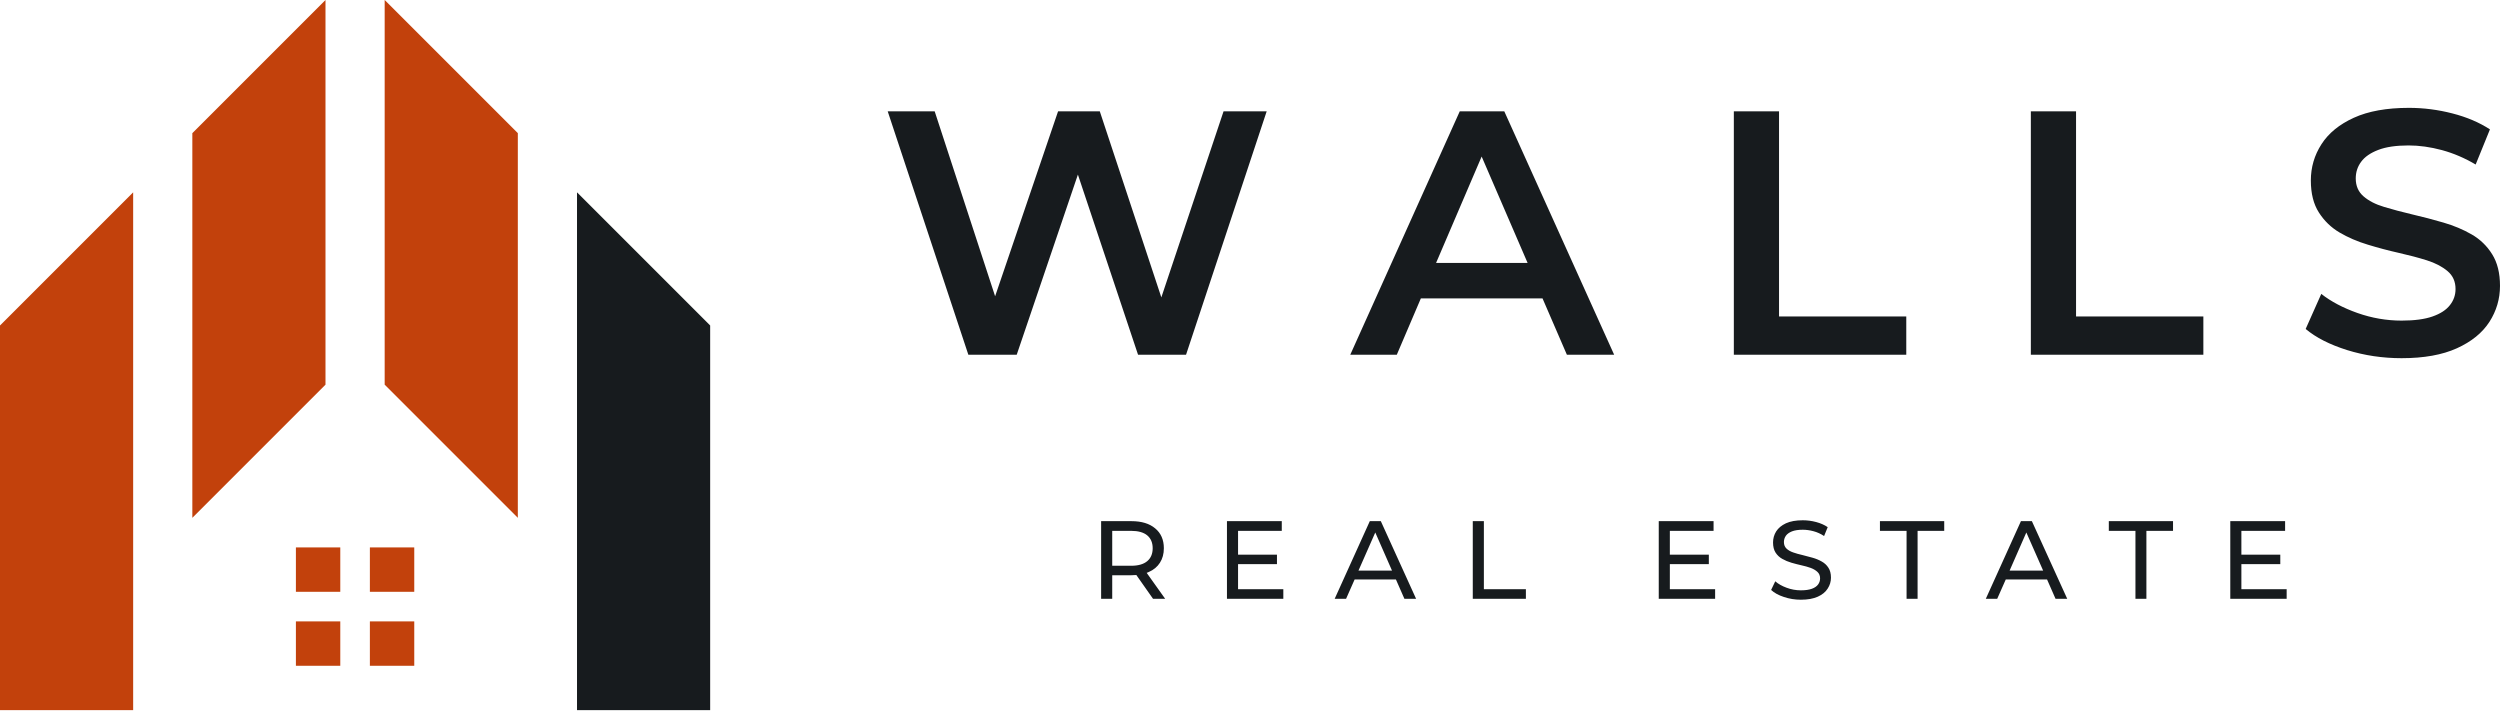
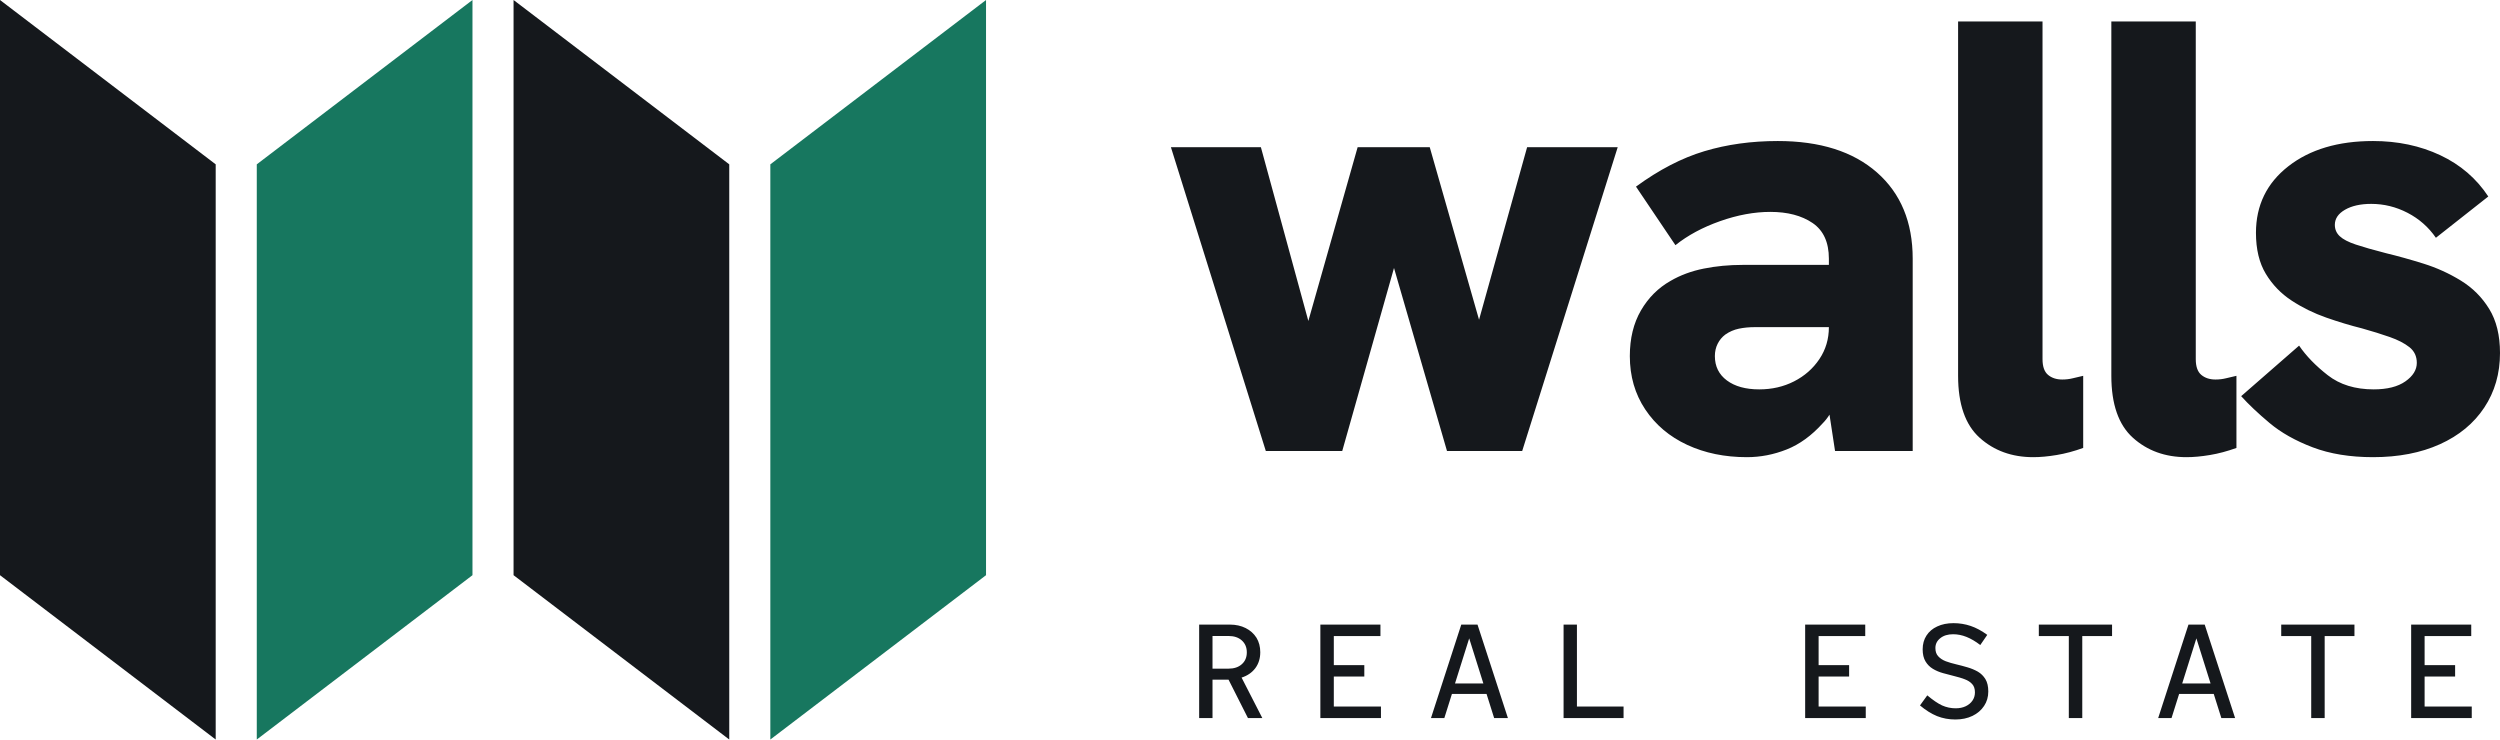
- <svg xmlns="http://www.w3.org/2000/svg" width="337.95" height="96" viewBox="0 0 337.95 96" role="img" aria-label="Walls Real Estate">
-   <g transform="translate(-137 -50)">
-     <path fill="#C2410C" d="M137 94 155 76 155 146 137 146Z" />
-     <path fill="#C2410C" d="M163 68 181 50 181 102 163 120Z" />
-     <path fill="#C2410C" d="M189 50 207 68 207 120 189 102Z" />
-     <path fill="#171B1E" d="M215 76 233 94 233 146 215 146Z" />
-     <g fill="#C2410C">
-       <rect x="177" y="124" width="6" height="6" />
-       <rect x="187" y="124" width="6" height="6" />
-       <rect x="177" y="134" width="6" height="6" />
-       <rect x="187" y="134" width="6" height="6" />
-     </g>
+ <svg xmlns="http://www.w3.org/2000/svg" width="243.4" height="72" viewBox="0 0 243.4 72" role="img" aria-label="Walls Real Estate">
+   <g transform="translate(-137 -62)">
+     <path fill="#15181C" d="M137 62 158 78 158 134 137 118Z" />
+     <path fill="#17775F" d="M162 78 183 62 183 118 162 134Z" />
+     <path fill="#15181C" d="M187 62 208 78 208 134 187 118Z" />
+     <path fill="#17775F" d="M212 78 233 62 233 118 212 134Z" />
  </g>
-   <path fill="#171B1E" transform="translate(120 47.95)" d="M10.9 0L0 -32.9L6.35 -32.9L14.52 -7.9L23.03 -32.9L28.67 -32.9L36.99 -7.75L45.4 -32.9L51.23 -32.9L40.33 0L33.84 0L25.71 -24.35L17.44 0ZM62.53 0L77.33 -32.9L83.35 -32.9L98.2 0L91.81 0L88.52 -7.61L72.07 -7.61L68.82 0ZM86.5 -12.41L80.29 -26.79L74.13 -12.41ZM114.38 0L114.38 -32.9L120.49 -32.9L120.49 -5.17L137.69 -5.17L137.69 0ZM154.53 0L154.53 -32.9L160.64 -32.9L160.64 -5.17L177.85 -5.17L177.85 0ZM204.65 0.47Q200.8 0.47 197.27 -0.63Q193.75 -1.74 191.68 -3.48L193.79 -8.22Q195.77 -6.67 198.68 -5.64Q201.6 -4.61 204.65 -4.61Q207.24 -4.61 208.83 -5.17Q210.43 -5.73 211.18 -6.7Q211.94 -7.66 211.94 -8.88Q211.94 -10.39 210.86 -11.3Q209.77 -12.22 208.06 -12.76Q206.34 -13.3 204.25 -13.77Q202.16 -14.24 200.07 -14.88Q197.98 -15.51 196.26 -16.52Q194.55 -17.53 193.47 -19.22Q192.38 -20.91 192.38 -23.55Q192.38 -26.23 193.82 -28.46Q195.25 -30.69 198.19 -32.03Q201.13 -33.37 205.64 -33.37Q208.6 -33.37 211.51 -32.62Q214.43 -31.87 216.59 -30.46L214.66 -25.71Q212.45 -27.02 210.1 -27.66Q207.75 -28.29 205.59 -28.29Q203.05 -28.29 201.48 -27.68Q199.9 -27.07 199.18 -26.08Q198.45 -25.1 198.45 -23.83Q198.45 -22.32 199.5 -21.41Q200.56 -20.49 202.28 -19.98Q203.99 -19.46 206.11 -18.96Q208.22 -18.47 210.31 -17.86Q212.41 -17.25 214.12 -16.26Q215.84 -15.27 216.89 -13.58Q217.95 -11.89 217.95 -9.31Q217.95 -6.67 216.52 -4.44Q215.08 -2.21 212.12 -0.87Q209.16 0.47 204.65 0.47Z" />
-   <path fill="#171B1E" transform="translate(148.85 80.95)" d="M0 0L0 -10.5L4.1 -10.5Q6.14 -10.5 7.3 -9.53Q8.48 -8.56 8.48 -6.84Q8.48 -5.7 7.95 -4.88Q7.43 -4.06 6.45 -3.63Q6.32 -3.57 6.16 -3.51L8.66 0L7.02 0L4.76 -3.22Q4.44 -3.19 4.1 -3.19L1.5 -3.19L1.5 0ZM1.5 -4.47L4.05 -4.47Q5.49 -4.47 6.23 -5.09Q6.97 -5.71 6.97 -6.84Q6.97 -7.96 6.23 -8.58Q5.49 -9.19 4.05 -9.19L1.5 -9.19ZM17.01 0L17.01 -10.5L24.42 -10.5L24.42 -9.19L18.51 -9.19L18.51 -5.97L23.77 -5.97L23.77 -4.69L18.51 -4.69L18.51 -1.3L24.63 -1.3L24.63 0ZM31.57 0L36.32 -10.5L37.81 -10.5L42.58 0L41 0L39.85 -2.62L34.27 -2.62L33.11 0ZM39.32 -3.82L37.06 -8.97L34.79 -3.82ZM50.24 0L50.24 -10.5L51.74 -10.5L51.74 -1.3L57.42 -1.3L57.42 0ZM75.38 0L75.38 -10.5L82.79 -10.5L82.79 -9.19L76.88 -9.19L76.88 -5.97L82.15 -5.97L82.15 -4.69L76.88 -4.69L76.88 -1.3L83 -1.3L83 0ZM94.59 0.12Q93.39 0.12 92.3 -0.25Q91.2 -0.61 90.57 -1.2L91.13 -2.37Q91.73 -1.84 92.66 -1.5Q93.59 -1.15 94.59 -1.15Q95.51 -1.15 96.08 -1.36Q96.65 -1.57 96.92 -1.94Q97.19 -2.31 97.19 -2.77Q97.19 -3.31 96.83 -3.64Q96.48 -3.97 95.92 -4.18Q95.36 -4.38 94.68 -4.53Q94.01 -4.68 93.32 -4.88Q92.64 -5.08 92.08 -5.4Q91.52 -5.71 91.17 -6.25Q90.83 -6.78 90.83 -7.62Q90.83 -8.43 91.25 -9.11Q91.68 -9.79 92.57 -10.21Q93.47 -10.62 94.85 -10.62Q95.76 -10.62 96.66 -10.38Q97.56 -10.14 98.22 -9.69L97.73 -8.49Q97.05 -8.94 96.3 -9.14Q95.55 -9.34 94.85 -9.34Q93.96 -9.34 93.39 -9.12Q92.82 -8.89 92.56 -8.52Q92.3 -8.14 92.3 -7.68Q92.3 -7.12 92.65 -6.79Q93 -6.46 93.56 -6.27Q94.13 -6.07 94.8 -5.92Q95.48 -5.76 96.16 -5.56Q96.84 -5.37 97.4 -5.05Q97.97 -4.74 98.31 -4.21Q98.66 -3.69 98.66 -2.86Q98.66 -2.07 98.22 -1.39Q97.79 -0.7 96.88 -0.29Q95.97 0.12 94.59 0.12ZM108.88 0L108.88 -9.19L105.28 -9.19L105.28 -10.5L113.97 -10.5L113.97 -9.19L110.37 -9.19L110.37 0ZM119.59 0L124.34 -10.5L125.82 -10.5L130.6 0L129.02 0L127.87 -2.62L122.29 -2.62L121.13 0ZM127.34 -3.82L125.07 -8.97L122.81 -3.82ZM139.82 0L139.82 -9.19L136.22 -9.19L136.22 -10.5L144.9 -10.5L144.9 -9.19L141.3 -9.19L141.3 0ZM152.64 0L152.64 -10.5L160.05 -10.5L160.05 -9.19L154.14 -9.19L154.14 -5.97L159.4 -5.97L159.4 -4.69L154.14 -4.69L154.14 -1.3L160.26 -1.3L160.26 0Z" />
+   <path fill="#15181C" transform="translate(114 43.91)" d="M9.24 0L0 -29.58L8.76 -29.58L13.38 -12.66L18.18 -29.58L25.2 -29.58L30 -12.78L34.68 -29.58L43.5 -29.58L34.2 0L26.88 0L21.72 -17.82L16.68 0ZM64.66 0L64.12 -3.54Q63.82 -3.06 63.46 -2.7Q61.84 -0.9 59.95 -0.15Q58.06 0.6 56.08 0.6Q52.84 0.6 50.26 -0.6Q47.68 -1.8 46.18 -4.05Q44.68 -6.3 44.68 -9.24Q44.68 -11.82 45.76 -13.68Q46.84 -15.54 48.64 -16.56Q50.08 -17.4 51.88 -17.76Q53.68 -18.12 55.66 -18.12L64.06 -18.12L64.06 -18.72Q64.06 -21.12 62.47 -22.2Q60.88 -23.28 58.36 -23.28Q56.02 -23.28 53.47 -22.38Q50.92 -21.48 49.12 -20.04L45.28 -25.74Q48.64 -28.2 51.94 -29.19Q55.24 -30.18 59.08 -30.18Q65.26 -30.18 68.74 -27.12Q72.22 -24.06 72.22 -18.72L72.22 0ZM64.06 -12.06L56.86 -12.06Q56.02 -12.06 55.3 -11.91Q54.58 -11.76 53.98 -11.34Q53.5 -10.98 53.23 -10.44Q52.96 -9.9 52.96 -9.24Q52.96 -7.74 54.13 -6.87Q55.3 -6 57.28 -6Q59.14 -6 60.67 -6.78Q62.2 -7.56 63.13 -8.94Q64.06 -10.32 64.06 -12.06ZM83.96 0.6Q80.84 0.6 78.74 -1.29Q76.64 -3.18 76.64 -7.32L76.64 -41.82L84.86 -41.82L84.86 -8.94Q84.86 -7.86 85.4 -7.41Q85.94 -6.96 86.78 -6.96Q87.32 -6.96 87.8 -7.08Q88.28 -7.2 88.82 -7.32L88.82 -0.3Q87.5 0.18 86.24 0.39Q84.98 0.6 83.96 0.6ZM98.88 0.6Q95.76 0.6 93.66 -1.29Q91.56 -3.18 91.56 -7.32L91.56 -41.82L99.78 -41.82L99.78 -8.94Q99.78 -7.86 100.32 -7.41Q100.86 -6.96 101.7 -6.96Q102.24 -6.96 102.72 -7.08Q103.2 -7.2 103.74 -7.32L103.74 -0.3Q102.42 0.18 101.16 0.39Q99.9 0.6 98.88 0.6ZM117.04 0.6Q113.68 0.6 111.16 -0.36Q108.64 -1.32 106.96 -2.73Q105.28 -4.14 104.2 -5.34L109.84 -10.26Q110.86 -8.76 112.63 -7.38Q114.4 -6 117.1 -6Q119.08 -6 120.19 -6.78Q121.3 -7.56 121.3 -8.58Q121.3 -9.54 120.58 -10.11Q119.86 -10.68 118.66 -11.1Q117.46 -11.52 115.96 -11.94Q114.28 -12.36 112.48 -12.99Q110.68 -13.62 109.12 -14.64Q107.56 -15.66 106.6 -17.25Q105.64 -18.84 105.64 -21.24Q105.64 -25.26 108.79 -27.72Q111.94 -30.18 117.04 -30.18Q120.64 -30.18 123.58 -28.8Q126.52 -27.42 128.26 -24.78L123.16 -20.76Q122.08 -22.32 120.4 -23.19Q118.72 -24.06 116.86 -24.06Q115.3 -24.06 114.31 -23.49Q113.32 -22.92 113.32 -22.02Q113.32 -21.36 113.8 -20.91Q114.28 -20.46 115.36 -20.1Q116.44 -19.74 118.3 -19.26Q120.04 -18.84 121.96 -18.24Q123.88 -17.64 125.59 -16.59Q127.3 -15.54 128.35 -13.83Q129.4 -12.12 129.4 -9.54Q129.4 -6.54 127.87 -4.23Q126.34 -1.92 123.55 -0.66Q120.76 0.6 117.04 0.6Z" />
+   <path fill="#15181C" transform="translate(116.75 69.91)" d="M0 0L0 -9.1L2.98 -9.1Q3.86 -9.1 4.53 -8.76Q5.2 -8.42 5.58 -7.82Q5.95 -7.21 5.95 -6.41Q5.95 -5.51 5.47 -4.86Q4.98 -4.21 4.13 -3.94L6.15 0L4.75 0L2.86 -3.74L1.3 -3.74L1.3 0ZM1.3 -4.81L2.86 -4.81Q3.67 -4.81 4.15 -5.24Q4.64 -5.67 4.64 -6.4Q4.64 -7.12 4.15 -7.56Q3.67 -7.99 2.86 -7.99L1.3 -7.99ZM11.8 0L11.8 -9.1L17.65 -9.1L17.65 -7.98L13.11 -7.98L13.11 -5.15L16.08 -5.15L16.08 -4.04L13.11 -4.04L13.11 -1.12L17.7 -1.12L17.7 0ZM22.57 0L25.52 -9.1L27.1 -9.1L30.06 0L28.72 0L27.98 -2.35L24.61 -2.35L23.87 0ZM24.91 -3.37L27.67 -3.37L26.29 -7.76ZM35.48 0L35.48 -9.1L36.78 -9.1L36.78 -1.12L41.32 -1.12L41.32 0ZM59 0L59 -9.1L64.85 -9.1L64.85 -7.98L60.31 -7.98L60.31 -5.15L63.28 -5.15L63.28 -4.04L60.31 -4.04L60.31 -1.12L64.9 -1.12L64.9 0ZM73.62 0.14Q72.67 0.14 71.84 -0.19Q71.01 -0.53 70.18 -1.23L70.89 -2.21Q71.71 -1.52 72.33 -1.23Q72.96 -0.95 73.65 -0.95Q74.21 -0.95 74.63 -1.15Q75.05 -1.35 75.29 -1.7Q75.53 -2.05 75.53 -2.5Q75.53 -3.02 75.26 -3.31Q74.99 -3.61 74.53 -3.78Q74.08 -3.95 73.54 -4.08Q73 -4.21 72.44 -4.37Q71.89 -4.52 71.44 -4.79Q70.99 -5.06 70.72 -5.51Q70.44 -5.97 70.44 -6.69Q70.44 -7.46 70.81 -8.03Q71.18 -8.61 71.86 -8.92Q72.54 -9.24 73.44 -9.24Q74.31 -9.24 75.11 -8.97Q75.91 -8.7 76.73 -8.1L76.05 -7.11Q75.36 -7.64 74.71 -7.9Q74.06 -8.16 73.41 -8.16Q72.63 -8.16 72.16 -7.78Q71.68 -7.4 71.68 -6.82Q71.68 -6.3 71.96 -6.01Q72.23 -5.71 72.69 -5.53Q73.15 -5.36 73.71 -5.23Q74.26 -5.1 74.8 -4.94Q75.35 -4.78 75.81 -4.52Q76.27 -4.25 76.55 -3.79Q76.83 -3.33 76.83 -2.59Q76.83 -1.79 76.42 -1.18Q76.01 -0.56 75.29 -0.21Q74.56 0.14 73.62 0.14ZM84.67 0L84.67 -7.98L81.75 -7.98L81.75 -9.1L88.88 -9.1L88.88 -7.98L85.98 -7.98L85.98 0ZM93.37 0L96.32 -9.1L97.9 -9.1L100.86 0L99.52 0L98.78 -2.35L95.41 -2.35L94.67 0ZM95.71 -3.37L98.47 -3.37L97.09 -7.76ZM108.27 0L108.27 -7.98L105.35 -7.98L105.35 -9.1L112.48 -9.1L112.48 -7.98L109.58 -7.98L109.58 0ZM118 0L118 -9.1L123.85 -9.1L123.85 -7.98L119.31 -7.98L119.31 -5.15L122.28 -5.15L122.28 -4.04L119.31 -4.04L119.31 -1.12L123.9 -1.12L123.9 0Z" />
</svg>
